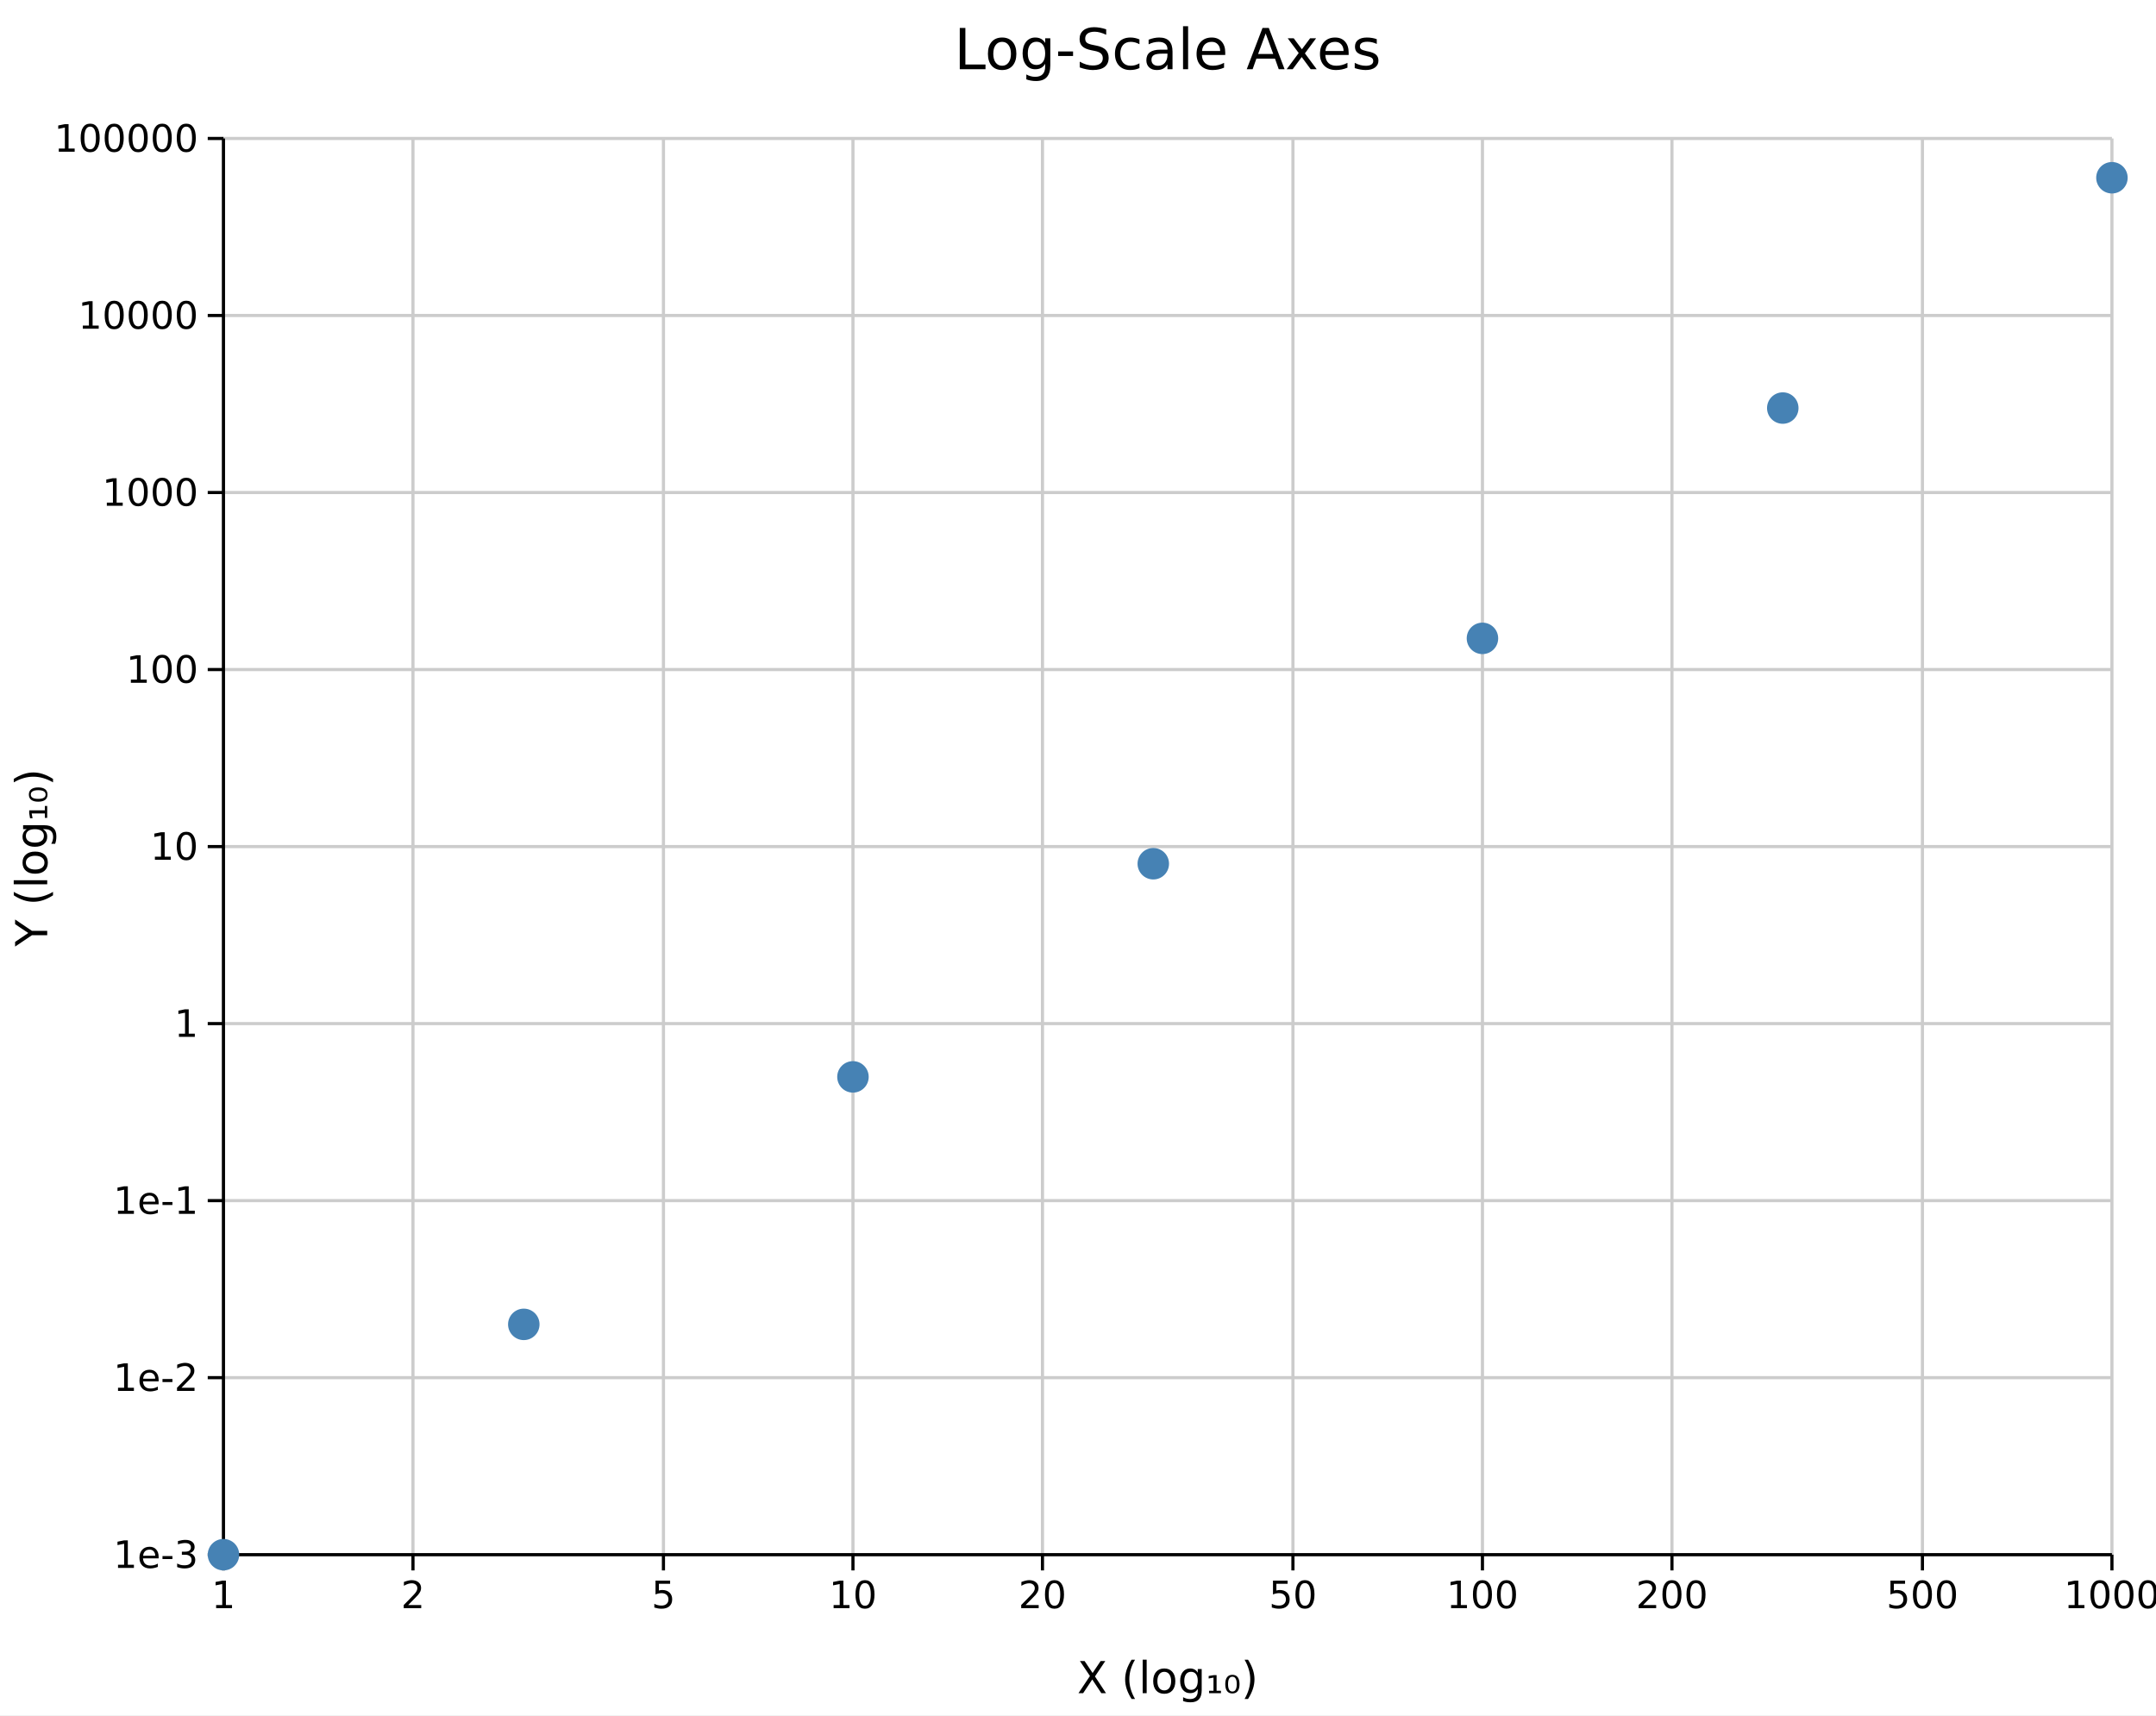
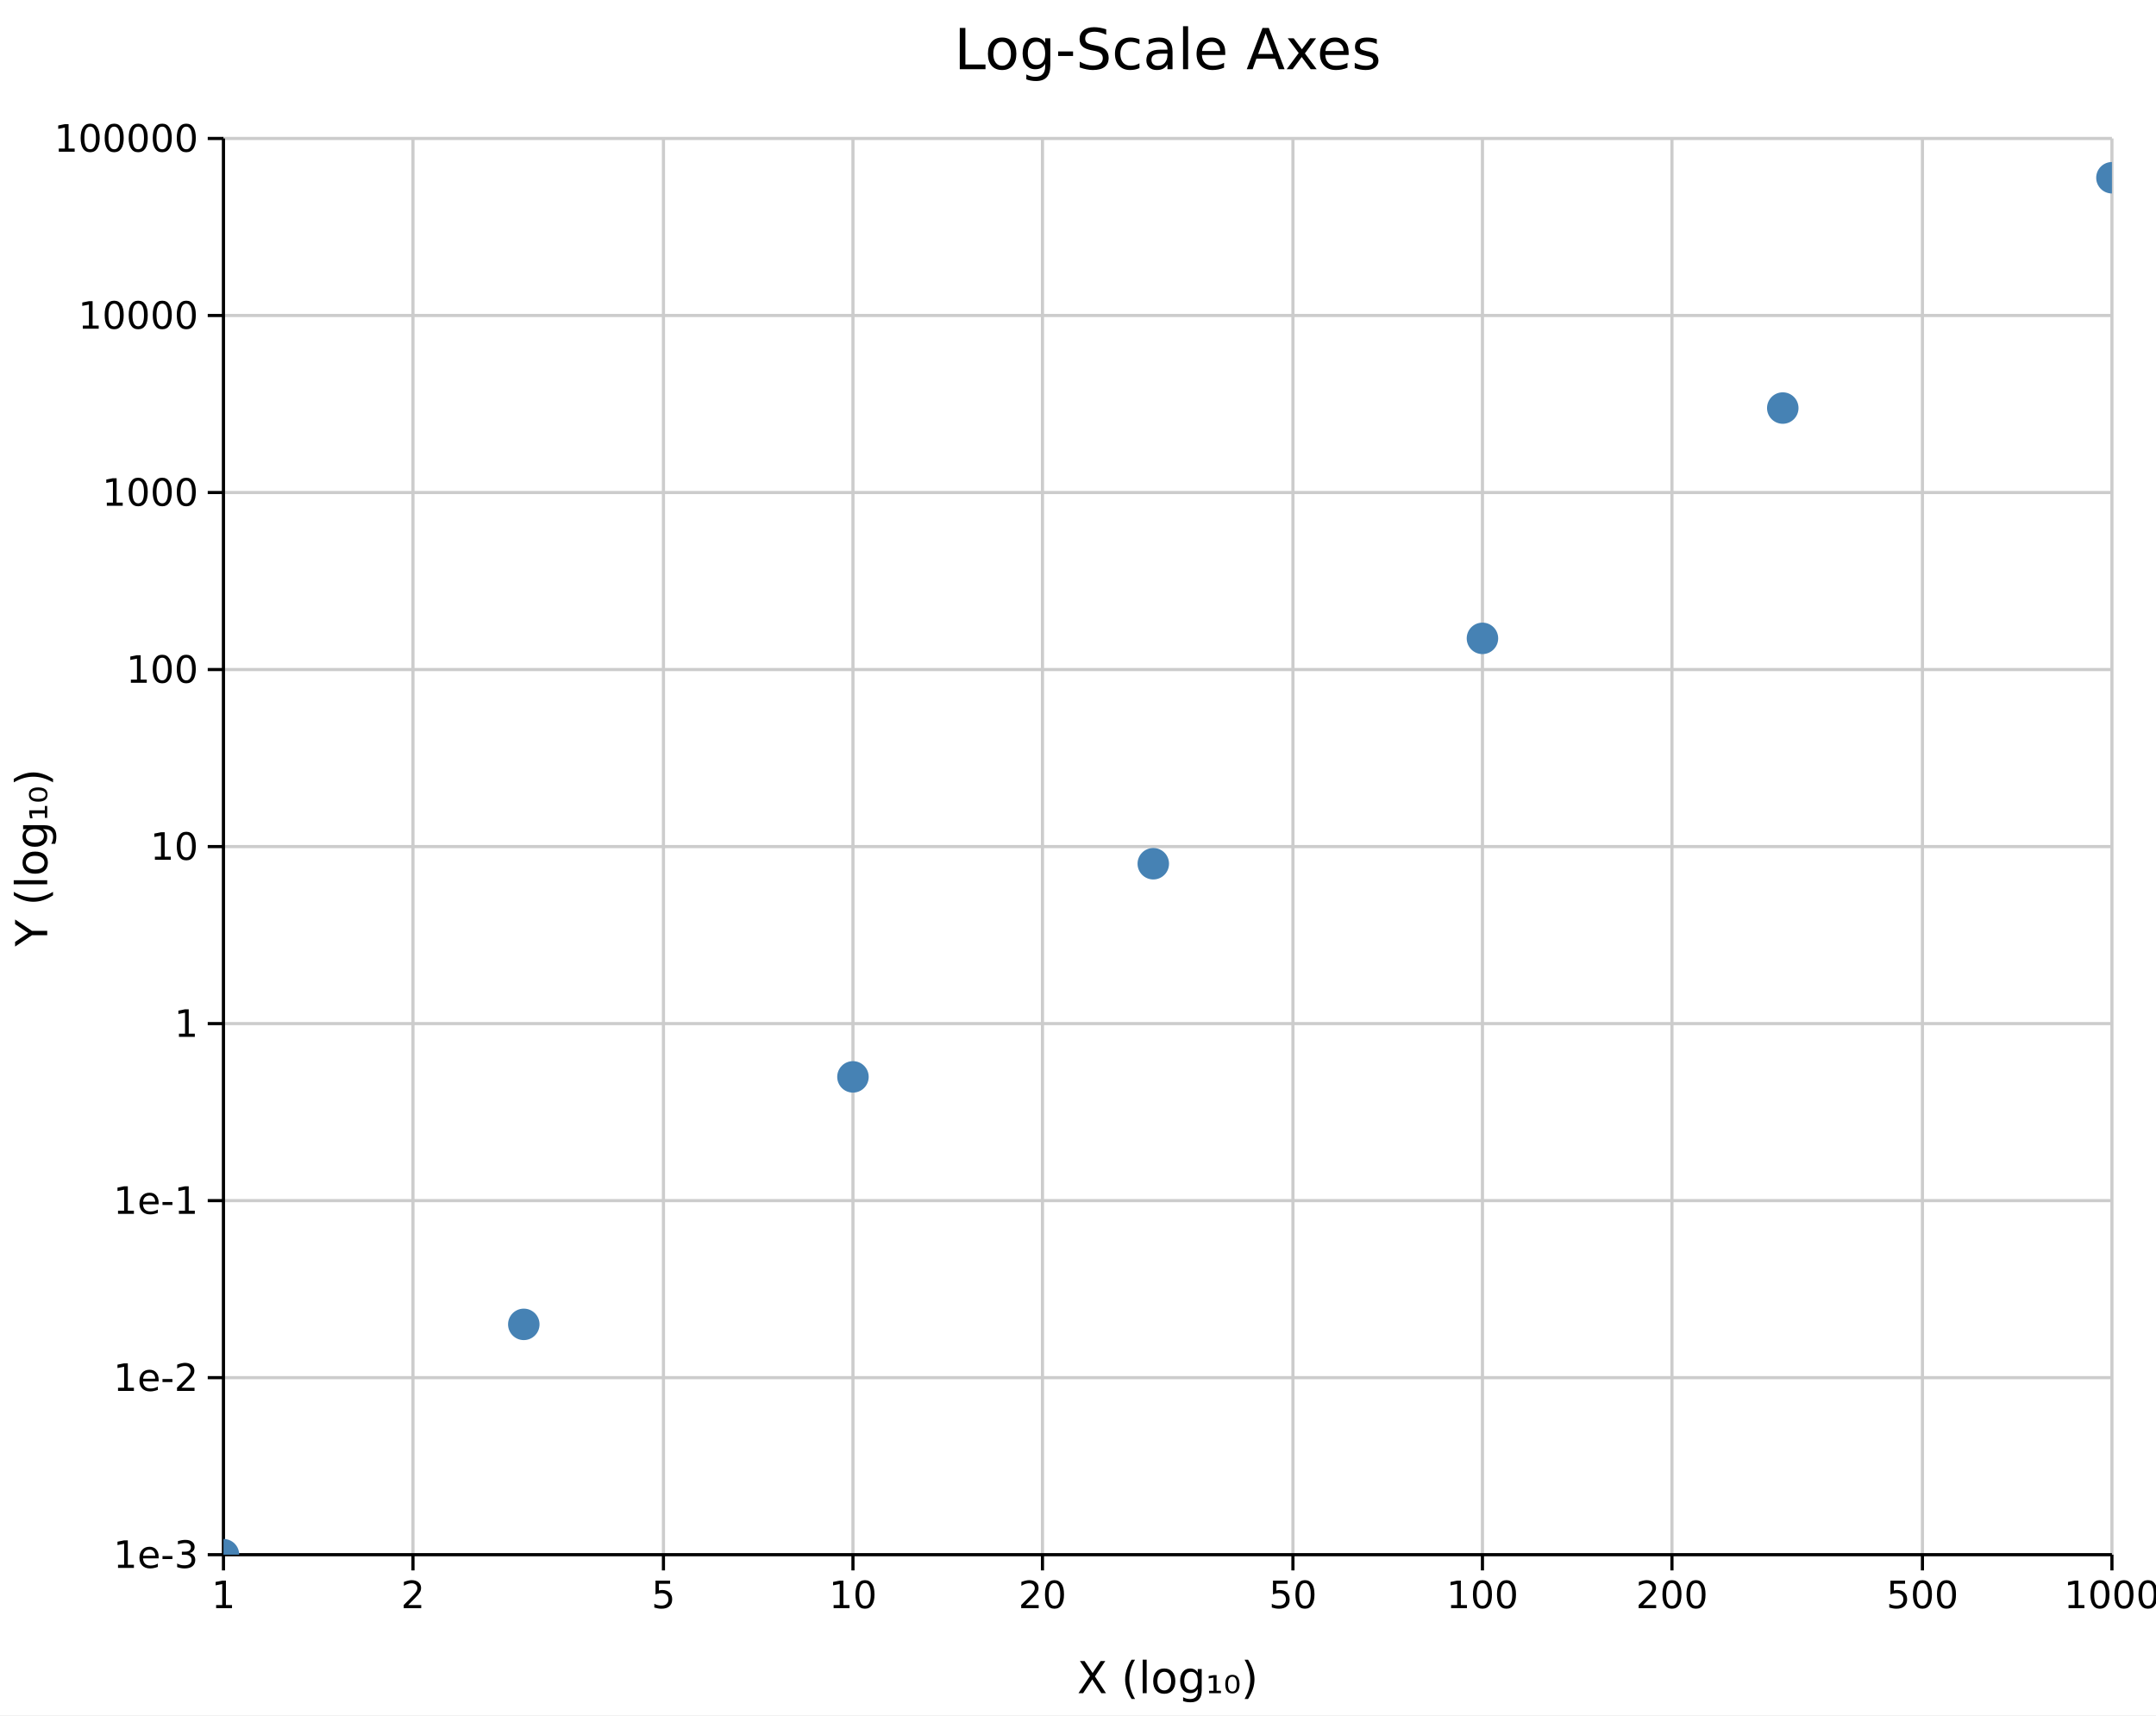
<svg xmlns="http://www.w3.org/2000/svg" width="685" height="545" font-family="DejaVu Sans, Liberation Sans, Arial, sans-serif" fill="black">
  <rect width="100%" height="100%" fill="white" />
+   <defs>
+     <clipPath id="kuva-clip-0">
+       <rect x="71" y="44" width="600" height="450" />
+     </clipPath>
+   </defs>
  <line x1="71" y1="44" x2="71" y2="494" stroke="#cccccc" stroke-width="1" />
  <line x1="131.21" y1="44" x2="131.21" y2="494" stroke="#cccccc" stroke-width="1" />
  <line x1="210.79" y1="44" x2="210.79" y2="494" stroke="#cccccc" stroke-width="1" />
  <line x1="271" y1="44" x2="271" y2="494" stroke="#cccccc" stroke-width="1" />
  <line x1="331.21" y1="44" x2="331.21" y2="494" stroke="#cccccc" stroke-width="1" />
  <line x1="410.79" y1="44" x2="410.79" y2="494" stroke="#cccccc" stroke-width="1" />
  <line x1="471" y1="44" x2="471" y2="494" stroke="#cccccc" stroke-width="1" />
  <line x1="531.21" y1="44" x2="531.21" y2="494" stroke="#cccccc" stroke-width="1" />
  <line x1="610.79" y1="44" x2="610.79" y2="494" stroke="#cccccc" stroke-width="1" />
  <line x1="671" y1="44" x2="671" y2="494" stroke="#cccccc" stroke-width="1" />
  <line x1="71" y1="494" x2="671" y2="494" stroke="#cccccc" stroke-width="1" />
  <line x1="71" y1="437.75" x2="671" y2="437.75" stroke="#cccccc" stroke-width="1" />
  <line x1="71" y1="381.5" x2="671" y2="381.5" stroke="#cccccc" stroke-width="1" />
  <line x1="71" y1="325.25" x2="671" y2="325.25" stroke="#cccccc" stroke-width="1" />
  <line x1="71" y1="269" x2="671" y2="269" stroke="#cccccc" stroke-width="1" />
  <line x1="71" y1="212.75" x2="671" y2="212.75" stroke="#cccccc" stroke-width="1" />
  <line x1="71" y1="156.5" x2="671" y2="156.5" stroke="#cccccc" stroke-width="1" />
  <line x1="71" y1="100.25" x2="671" y2="100.25" stroke="#cccccc" stroke-width="1" />
  <line x1="71" y1="44" x2="671" y2="44" stroke="#cccccc" stroke-width="1" />
  <line x1="71" y1="494" x2="671" y2="494" stroke="#000000" stroke-width="1" />
  <line x1="71" y1="44" x2="71" y2="494" stroke="#000000" stroke-width="1" />
  <line x1="71" y1="494" x2="71" y2="499" stroke="#000000" stroke-width="1" />
  <text x="71" y="511" font-size="12" text-anchor="middle">1</text>
  <line x1="131.21" y1="494" x2="131.21" y2="499" stroke="#000000" stroke-width="1" />
  <text x="131.21" y="511" font-size="12" text-anchor="middle">2</text>
  <line x1="210.79" y1="494" x2="210.79" y2="499" stroke="#000000" stroke-width="1" />
  <text x="210.79" y="511" font-size="12" text-anchor="middle">5</text>
  <line x1="271" y1="494" x2="271" y2="499" stroke="#000000" stroke-width="1" />
  <text x="271" y="511" font-size="12" text-anchor="middle">10</text>
  <line x1="331.21" y1="494" x2="331.21" y2="499" stroke="#000000" stroke-width="1" />
  <text x="331.21" y="511" font-size="12" text-anchor="middle">20</text>
  <line x1="410.79" y1="494" x2="410.79" y2="499" stroke="#000000" stroke-width="1" />
  <text x="410.79" y="511" font-size="12" text-anchor="middle">50</text>
  <line x1="471" y1="494" x2="471" y2="499" stroke="#000000" stroke-width="1" />
  <text x="471" y="511" font-size="12" text-anchor="middle">100</text>
  <line x1="531.21" y1="494" x2="531.21" y2="499" stroke="#000000" stroke-width="1" />
  <text x="531.21" y="511" font-size="12" text-anchor="middle">200</text>
  <line x1="610.79" y1="494" x2="610.79" y2="499" stroke="#000000" stroke-width="1" />
  <text x="610.79" y="511" font-size="12" text-anchor="middle">500</text>
  <line x1="671" y1="494" x2="671" y2="499" stroke="#000000" stroke-width="1" />
  <text x="671" y="511" font-size="12" text-anchor="middle">1000</text>
  <line x1="66" y1="494" x2="71" y2="494" stroke="#000000" stroke-width="1" />
  <text x="63" y="498.2" font-size="12" text-anchor="end">1e-3</text>
  <line x1="66" y1="437.75" x2="71" y2="437.75" stroke="#000000" stroke-width="1" />
  <text x="63" y="441.95" font-size="12" text-anchor="end">1e-2</text>
  <line x1="66" y1="381.5" x2="71" y2="381.5" stroke="#000000" stroke-width="1" />
  <text x="63" y="385.7" font-size="12" text-anchor="end">1e-1</text>
  <line x1="66" y1="325.25" x2="71" y2="325.25" stroke="#000000" stroke-width="1" />
  <text x="63" y="329.45" font-size="12" text-anchor="end">1</text>
  <line x1="66" y1="269" x2="71" y2="269" stroke="#000000" stroke-width="1" />
  <text x="63" y="273.2" font-size="12" text-anchor="end">10</text>
  <line x1="66" y1="212.75" x2="71" y2="212.75" stroke="#000000" stroke-width="1" />
  <text x="63" y="216.95" font-size="12" text-anchor="end">100</text>
  <line x1="66" y1="156.5" x2="71" y2="156.5" stroke="#000000" stroke-width="1" />
  <text x="63" y="160.7" font-size="12" text-anchor="end">1000</text>
  <line x1="66" y1="100.25" x2="71" y2="100.25" stroke="#000000" stroke-width="1" />
  <text x="63" y="104.45" font-size="12" text-anchor="end">10000</text>
  <line x1="66" y1="44" x2="71" y2="44" stroke="#000000" stroke-width="1" />
  <text x="63" y="48.2" font-size="12" text-anchor="end">100000</text>
  <text x="371" y="538" font-size="14" text-anchor="middle">X (log₁₀)</text>
  <text x="15" y="272.5" font-size="14" text-anchor="middle" transform="rotate(-90,15,272.5)">Y (log₁₀)</text>
  <text x="371" y="22" font-size="18" text-anchor="middle">Log-Scale Axes</text>
-   <circle cx="71" cy="494" r="5" fill="#4682b4" />
-   <circle cx="166.42" cy="420.82" r="5" fill="#4682b4" />
-   <circle cx="271" cy="342.18" r="5" fill="#4682b4" />
-   <circle cx="366.42" cy="274.45" r="5" fill="#4682b4" />
-   <circle cx="471" cy="202.84" r="5" fill="#4682b4" />
-   <circle cx="566.42" cy="129.66" r="5" fill="#4682b4" />
-   <circle cx="671" cy="56.48" r="5" fill="#4682b4" />
+   <g clip-path="url(#kuva-clip-0)">
+     <circle cx="71" cy="494" r="5" fill="#4682b4" />
+     <circle cx="166.42" cy="420.82" r="5" fill="#4682b4" />
+     <circle cx="271" cy="342.18" r="5" fill="#4682b4" />
+     <circle cx="366.42" cy="274.45" r="5" fill="#4682b4" />
+     <circle cx="471" cy="202.84" r="5" fill="#4682b4" />
+     <circle cx="566.42" cy="129.66" r="5" fill="#4682b4" />
+     <circle cx="671" cy="56.48" r="5" fill="#4682b4" />
+   </g>
</svg>
